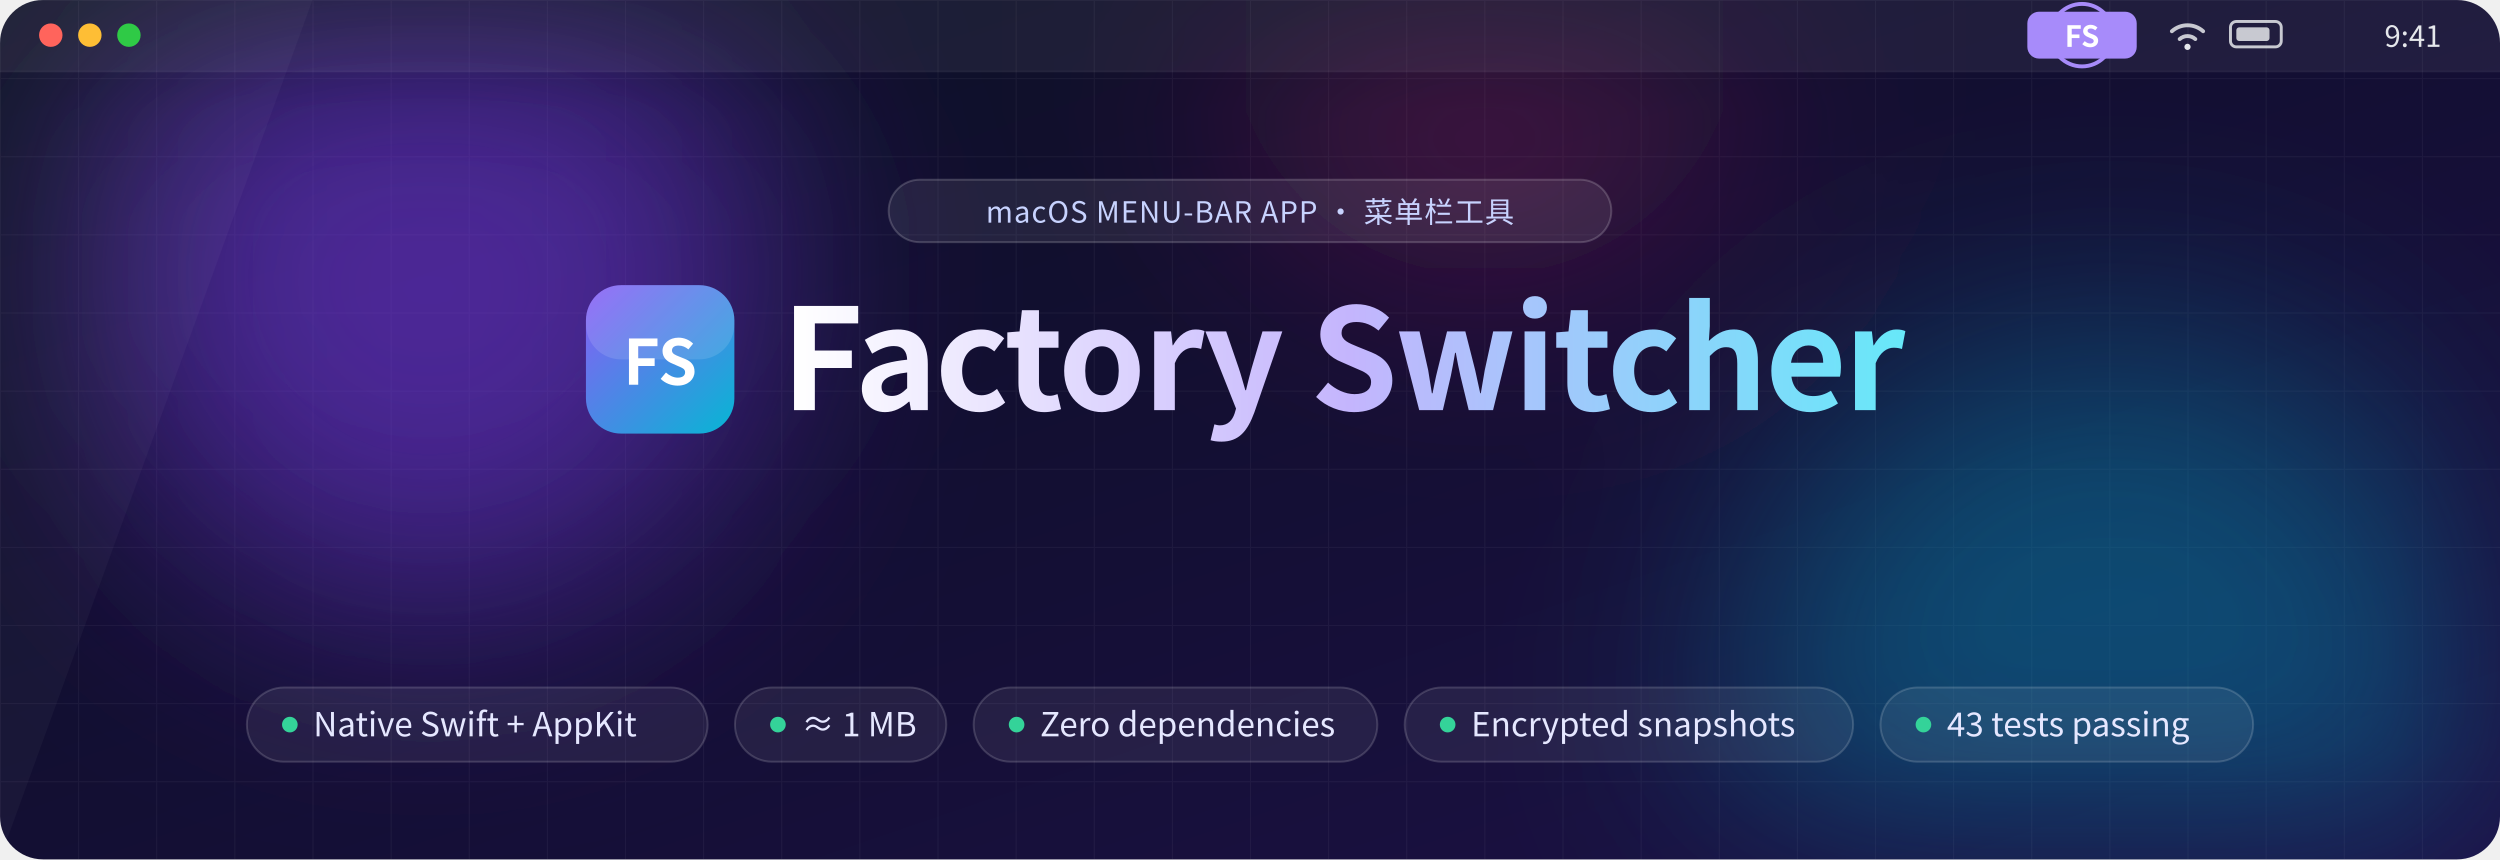
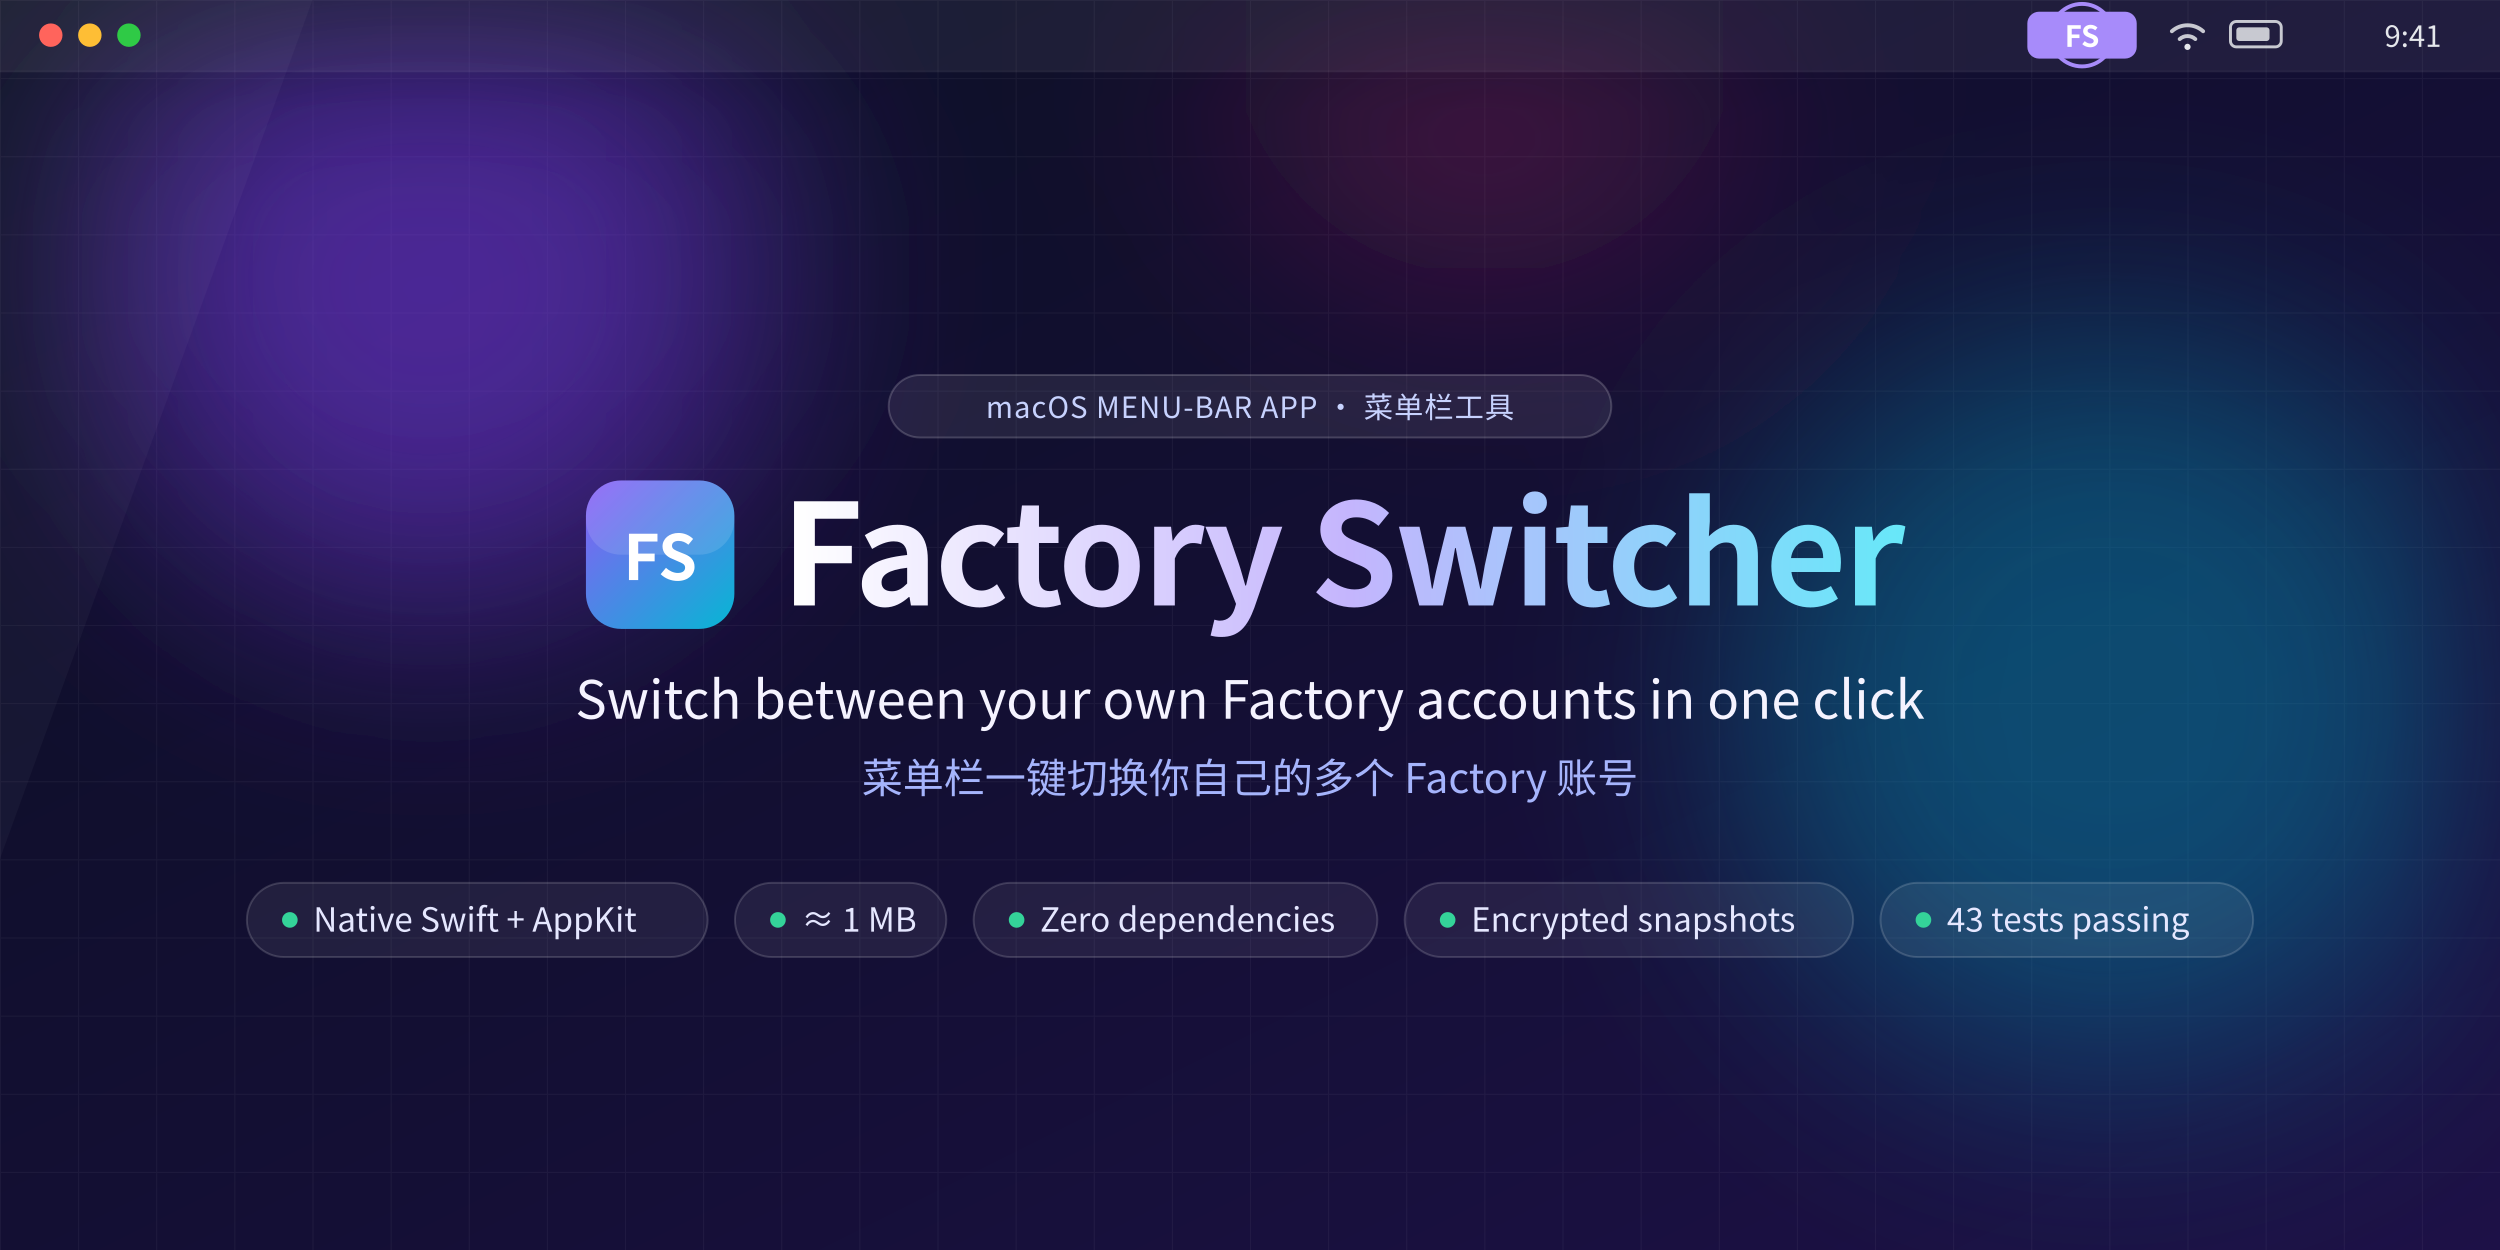
- <svg xmlns="http://www.w3.org/2000/svg" width="1280" height="440" viewBox="0 0 1280 440" role="img" aria-label="Factory Switcher — multi-account switcher for Factory Droid on macOS">
+ <svg xmlns="http://www.w3.org/2000/svg" width="1280" height="640" viewBox="0 0 1280 640" role="img" aria-label="Factory Switcher — multi-account switcher for Factory Droid on macOS">
  <defs>
    <linearGradient id="bg" x1="0" y1="0" x2="1" y2="1">
      <stop offset="0" stop-color="#0b1022" />
      <stop offset=".55" stop-color="#140f35" />
      <stop offset="1" stop-color="#1d1147" />
    </linearGradient>
    <linearGradient id="title" x1="0" y1="0" x2="1" y2="0">
      <stop offset="0" stop-color="#ffffff" />
      <stop offset=".5" stop-color="#c4b5fd" />
      <stop offset="1" stop-color="#67e8f9" />
    </linearGradient>
    <linearGradient id="icon" x1="0" y1="0" x2="1" y2="1">
      <stop offset="0" stop-color="#8b5cf6" />
      <stop offset="1" stop-color="#06b6d4" />
    </linearGradient>
    <filter id="blur" x="-50%" y="-50%" width="200%" height="200%">
      <feGaussianBlur stdDeviation="60" />
    </filter>
    <pattern id="grid" width="40" height="40" patternUnits="userSpaceOnUse">
      <path d="M40 0H0V40" fill="none" stroke="#ffffff" stroke-opacity=".045" />
    </pattern>
    <clipPath id="clip">
-       <rect width="1280" height="440" rx="22" />
+       <rect width="1280" height="640" rx="0" />
    </clipPath>
  </defs>
-   <style>
-   text { font-family: -apple-system,BlinkMacSystemFont,'Segoe UI','PingFang SC','Hiragino Sans GB','Microsoft YaHei','Noto Sans CJK SC',Helvetica,Arial,sans-serif; }
-   .b1 { animation: drift1 14s ease-in-out infinite alternate; }
-   .b2 { animation: drift2 17s ease-in-out infinite alternate; }
-   .b3 { animation: drift3 11s ease-in-out infinite alternate; }
-   @keyframes drift1 { to { transform: translate(160px, 60px); } }
-   @keyframes drift2 { to { transform: translate(-200px, -50px); } }
-   @keyframes drift3 { to { transform: translate(-90px, 70px); } }
-   .fade-up { animation: up .9s cubic-bezier(.2,.8,.2,1) both; }
-   .chip { animation: up .7s cubic-bezier(.2,.8,.2,1) both; }
-   @keyframes up { from { opacity: 0; transform: translateY(14px); } to { opacity: 1; transform: none; } }
-   .tag { opacity: 0; animation: tag 12s ease-in-out infinite; }
-   @keyframes tag {
-     0% { opacity: 0; transform: translateY(10px); }
-     4%, 29% { opacity: 1; transform: none; }
-     33%, 100% { opacity: 0; transform: translateY(-10px); }
-   }
-   .ring { transform-origin: 1066px 18px; animation: ring 2.4s ease-out infinite; }
-   @keyframes ring { from { opacity: .7; transform: scale(.6); } to { opacity: 0; transform: scale(2.2); } }
-   .pill { animation: glow 2.4s ease-in-out infinite; }
-   @keyframes glow { 0%,100% { fill-opacity: .25; } 50% { fill-opacity: .55; } }
-   .shine { animation: shine 6s ease-in-out infinite; }
-   @keyframes shine { 0%, 60% { transform: translateX(-700px); } 100% { transform: translateX(900px); } }
- </style>
+   <style>text { font-family: -apple-system,BlinkMacSystemFont,'Segoe UI','PingFang SC','Hiragino Sans GB','Microsoft YaHei','Noto Sans CJK SC',Helvetica,Arial,sans-serif; }</style>
  <g clip-path="url(#clip)">
-     <rect width="1280" height="440" fill="url(#bg)" />
-     <rect width="1280" height="440" fill="url(#grid)" />
+     <rect width="1280" height="640" fill="url(#bg)" />
+     <rect width="1280" height="640" fill="url(#grid)" />
    <g filter="url(#blur)">
      <circle class="b1" cx="220" cy="140" r="170" fill="#7c3aed" fill-opacity=".55" />
      <circle class="b2" cx="1080" cy="360" r="190" fill="#0891b2" fill-opacity=".45" />
      <circle class="b3" cx="760" cy="10" r="130" fill="#db2777" fill-opacity=".28" />
    </g>
    <rect width="1280" height="36" fill="#ffffff" fill-opacity=".06" />
    <rect y="36" width="1280" height="1" fill="#ffffff" fill-opacity=".08" />
    <circle cx="26" cy="18" r="6" fill="#ff5f57" />
    <circle cx="46" cy="18" r="6" fill="#febc2e" />
    <circle cx="66" cy="18" r="6" fill="#28c840" />
    <circle class="ring" cx="1066" cy="18" r="16" fill="none" stroke="#a78bfa" stroke-width="2" />
    <rect class="pill" x="1038" y="6" width="56" height="24" rx="6" fill="#a78bfa" />
    <text x="1066" y="24" text-anchor="middle" font-size="15" font-weight="700" fill="#ffffff">FS</text>
    <g fill="none" stroke="#e5e7eb" stroke-width="2" stroke-linecap="round" opacity=".85">
      <path d="M1112 16a12 12 0 0 1 16 0" />
      <path d="M1116 20a6 6 0 0 1 8 0" />
    </g>
    <circle cx="1120" cy="24" r="1.6" fill="#e5e7eb" />
    <rect x="1142" y="11" width="26" height="13" rx="3" fill="none" stroke="#e5e7eb" stroke-opacity=".85" stroke-width="1.5" />
    <rect x="1145" y="14" width="17" height="7" rx="1.5" fill="#e5e7eb" fill-opacity=".85" />
    <text x="1250" y="24" text-anchor="end" font-size="15" fill="#e5e7eb">9:41</text>
-     <g transform="translate(0 0)">
+     <g transform="translate(0 100)">
      <g class="fade-up">
        <rect x="455" y="92" width="370" height="32" rx="16" fill="#ffffff" fill-opacity=".08" stroke="#ffffff" stroke-opacity=".18" />
        <text x="640" y="114" text-anchor="middle" font-size="15" letter-spacing=".5" fill="#c7d2fe">macOS MENU-BAR APP · 菜单栏工具</text>
      </g>
      <g class="fade-up" style="animation-delay:.15s">
        <rect x="300" y="146" width="76" height="76" rx="18" fill="url(#icon)" />
        <rect x="300" y="146" width="76" height="38" rx="18" fill="#ffffff" fill-opacity=".12" />
        <text x="338" y="197" text-anchor="middle" font-size="32" font-weight="800" fill="#ffffff">FS</text>
        <text x="400" y="210" font-size="72" font-weight="800" letter-spacing="-1.5" fill="url(#title)">Factory Switcher</text>
      </g>
      <g class="tag" style="animation-delay:0s">
        <text x="640" y="268" text-anchor="middle" font-size="27" font-weight="500" fill="#f5f3ff">Switch between your own Factory accounts in one click</text>
        <text x="640" y="306" text-anchor="middle" font-size="21" fill="#a5b4fc">菜单栏一键切换你自己的多个 Factory 账号</text>
-       </g>
-       <g class="tag" style="animation-delay:4s">
-         <text x="640" y="268" text-anchor="middle" font-size="27" font-weight="500" fill="#f5f3ff">5-hour, weekly and monthly quota at a glance</text>
-         <text x="640" y="306" text-anchor="middle" font-size="21" fill="#a5b4fc">5 小时 / 周 / 月额度，一眼看清</text>
-       </g>
-       <g class="tag" style="animation-delay:8s">
-         <text x="640" y="268" text-anchor="middle" font-size="27" font-weight="500" fill="#f5f3ff">Back up first. Roll back automatically on failure.</text>
-         <text x="640" y="306" text-anchor="middle" font-size="21" fill="#a5b4fc">先备份再切换，失败自动回滚</text>
      </g>
      <g class="chip" style="animation-delay:0.60s">
        <rect x="126.4" y="352" width="235.9" height="38" rx="19" fill="#ffffff" fill-opacity=".07" stroke="#ffffff" stroke-opacity=".16" />
        <circle cx="148.4" cy="371" r="4" fill="#34d399" />
        <text x="160.4" y="377" font-size="17" fill="#e5e7ff">Native Swift + AppKit</text>
      </g>
      <g class="chip" style="animation-delay:0.75s">
        <rect x="376.3" y="352" width="108.2" height="38" rx="19" fill="#ffffff" fill-opacity=".07" stroke="#ffffff" stroke-opacity=".16" />
        <circle cx="398.3" cy="371" r="4" fill="#34d399" />
        <text x="410.3" y="377" font-size="17" fill="#e5e7ff">≈ 1 MB</text>
      </g>
      <g class="chip" style="animation-delay:0.90s">
        <rect x="498.5" y="352" width="206.7" height="38" rx="19" fill="#ffffff" fill-opacity=".07" stroke="#ffffff" stroke-opacity=".16" />
        <circle cx="520.5" cy="371" r="4" fill="#34d399" />
        <text x="532.5" y="377" font-size="17" fill="#e5e7ff">Zero dependencies</text>
      </g>
      <g class="chip" style="animation-delay:1.05s">
        <rect x="719.2" y="352" width="229.6" height="38" rx="19" fill="#ffffff" fill-opacity=".07" stroke="#ffffff" stroke-opacity=".16" />
        <circle cx="741.2" cy="371" r="4" fill="#34d399" />
        <text x="753.2" y="377" font-size="17" fill="#e5e7ff">Encrypted snapshots</text>
      </g>
      <g class="chip" style="animation-delay:1.20s">
        <rect x="962.8" y="352" width="190.8" height="38" rx="19" fill="#ffffff" fill-opacity=".07" stroke="#ffffff" stroke-opacity=".16" />
        <circle cx="984.8" cy="371" r="4" fill="#34d399" />
        <text x="996.8" y="377" font-size="17" fill="#e5e7ff">43 tests passing</text>
      </g>
    </g>
-     <rect class="shine" x="0" y="0" width="160" height="440" fill="#ffffff" fill-opacity=".035" transform="skewX(-20)" />
+     <rect class="shine" x="0" y="0" width="160" height="640" fill="#ffffff" fill-opacity=".035" transform="skewX(-20)" />
  </g>
</svg>
